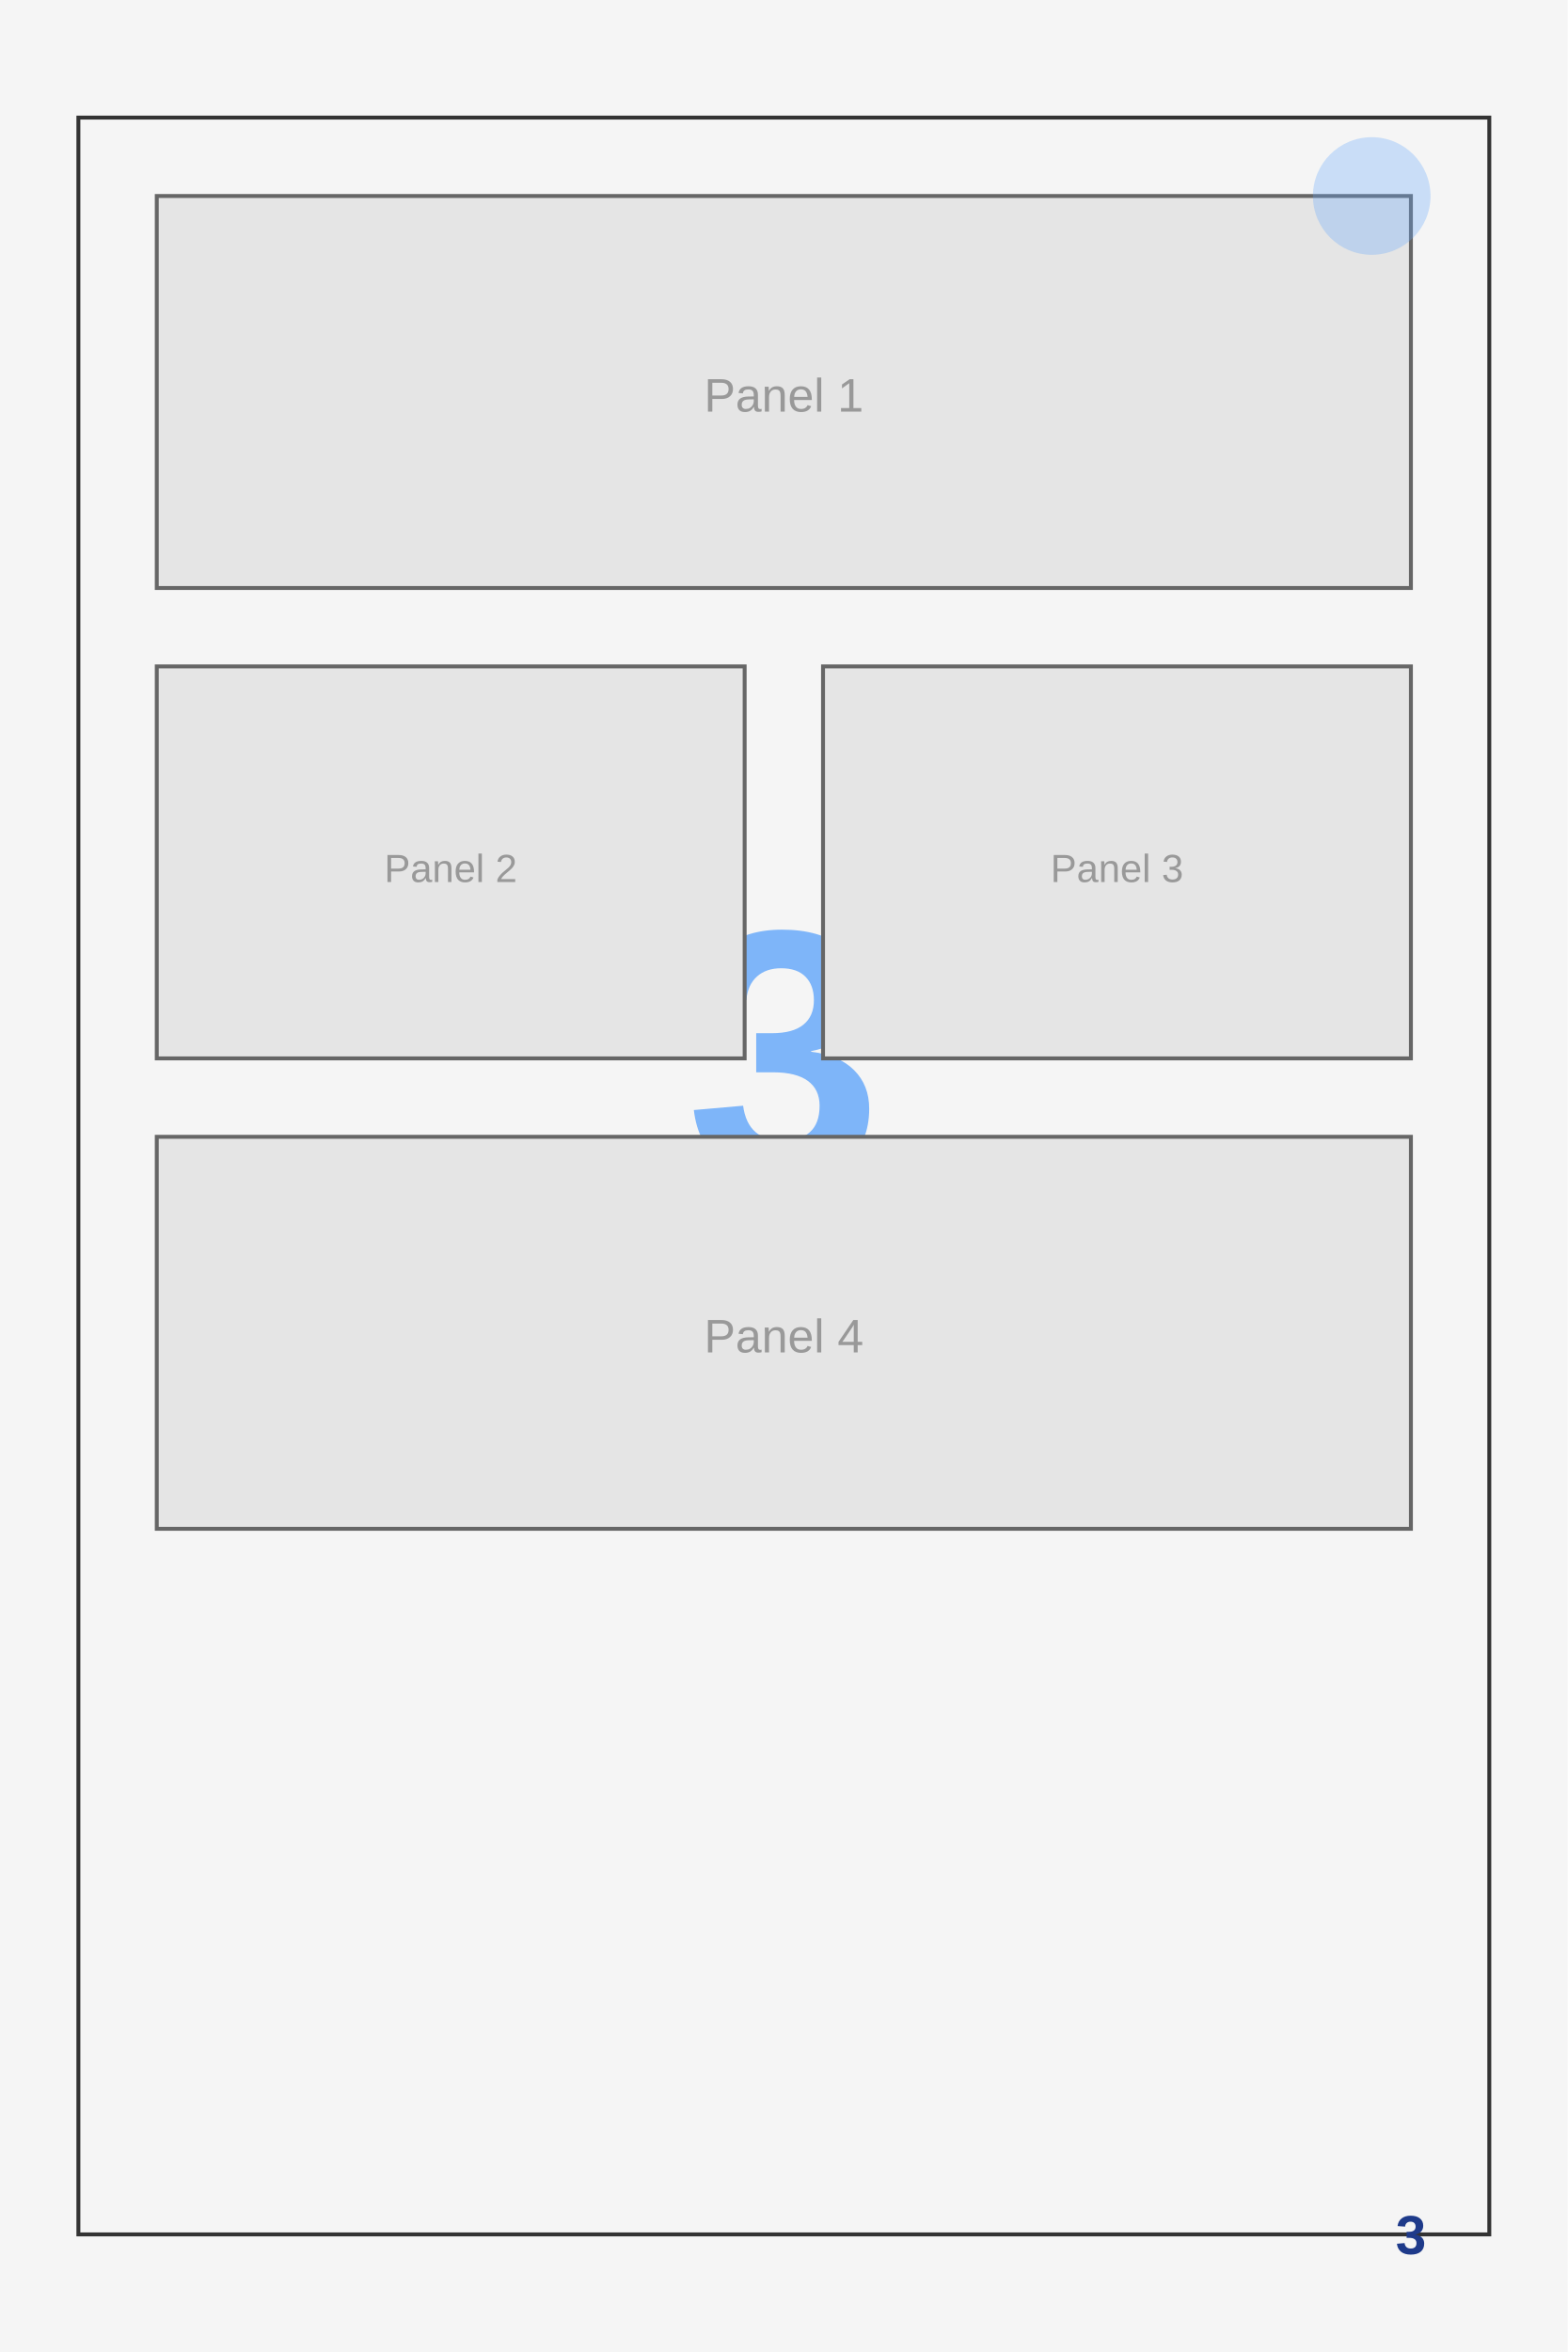
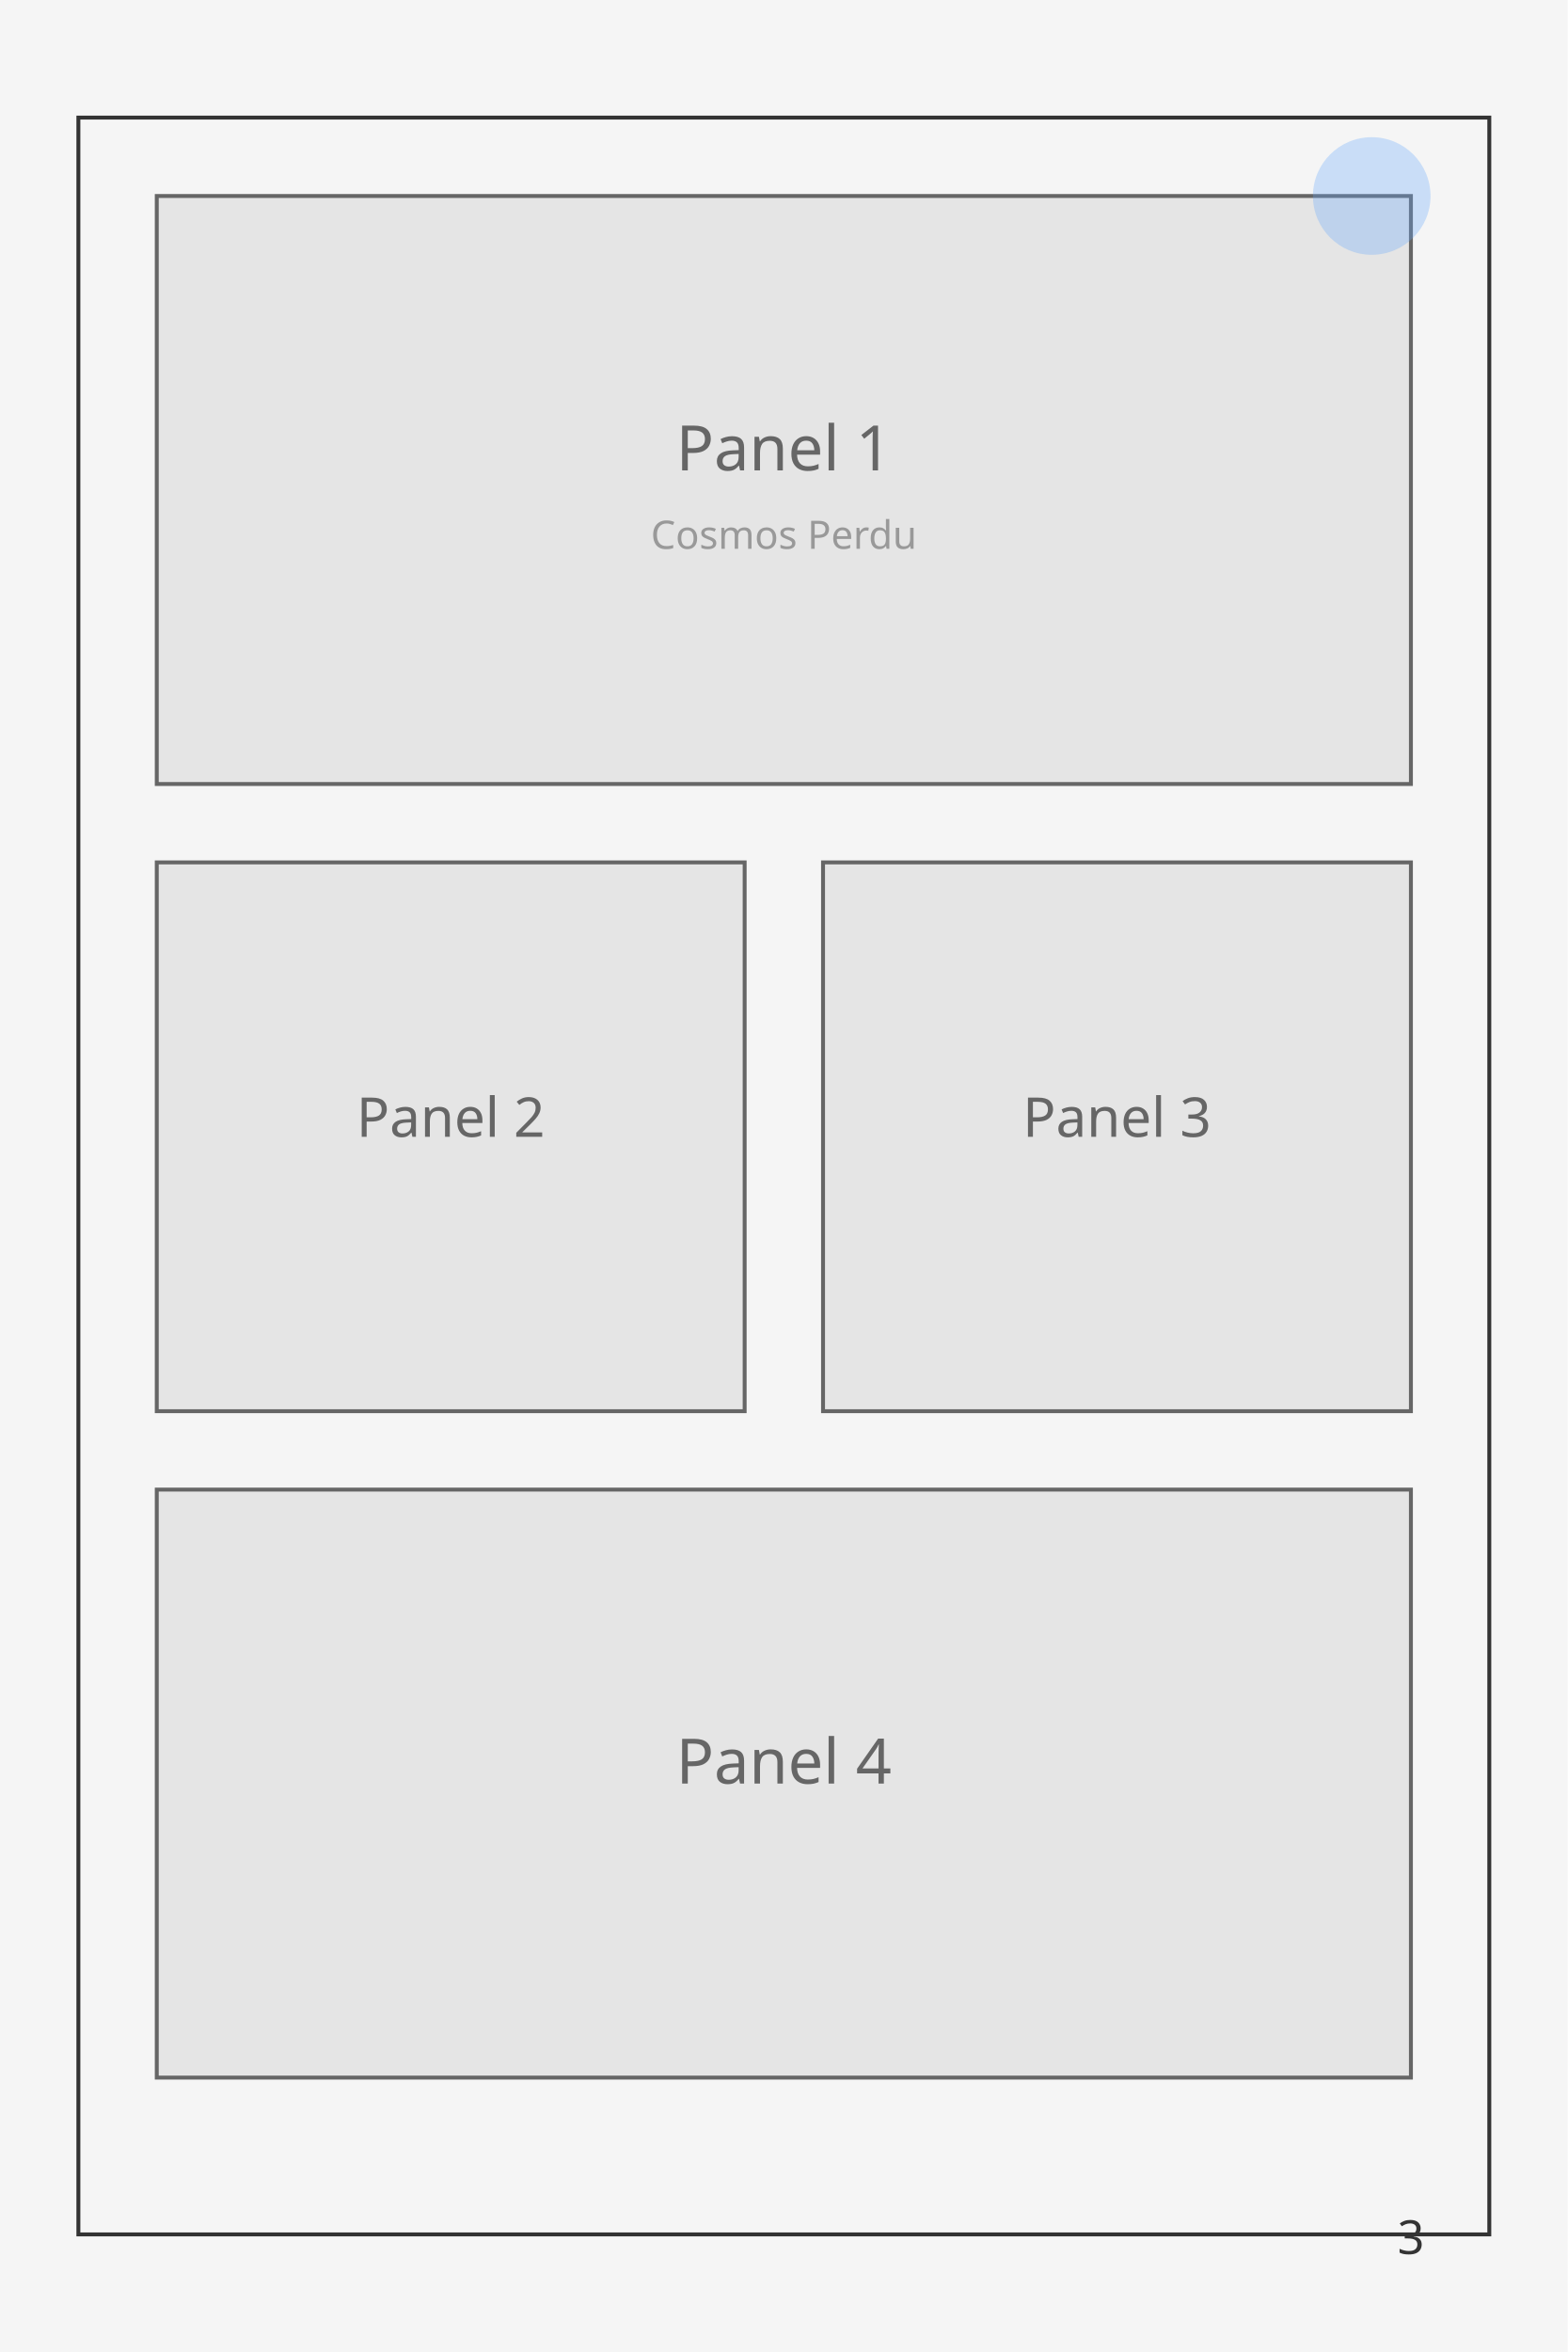
<svg xmlns="http://www.w3.org/2000/svg" width="800" height="1200">
  <rect width="800" height="1200" fill="#F5F5F5" />
  <rect x="40" y="60" width="720" height="1080" fill="none" stroke="#333333" stroke-width="2" />
-   <text x="400" y="600" font-family="Arial" font-size="180" font-weight="bold" fill="#60A5FA" text-anchor="middle" opacity="0.8">
-     3
+   <rect x="80" y="100" width="640" height="300" fill="#E5E5E5" stroke="#666666" stroke-width="2" />
+   <text x="400" y="240" font-family="sans-serif" font-size="32" fill="#666666" text-anchor="middle">
+     Panel 1
  </text>
-   <text x="400" y="700" font-family="Arial" font-size="32" fill="#333333" text-anchor="middle">
+   <text x="400" y="280" font-family="sans-serif" font-size="20" fill="#999999" text-anchor="middle">
    Cosmos Perdu
  </text>
-   <text x="400" y="760" font-family="Arial" font-size="24" fill="#666666" text-anchor="middle">
-     Page 3
+   <rect x="80" y="440" width="300" height="280" fill="#E5E5E5" stroke="#666666" stroke-width="2" />
+   <text x="230" y="580" font-family="sans-serif" font-size="28" fill="#666666" text-anchor="middle">
+     Panel 2
  </text>
-   <rect x="80" y="100" width="640" height="200" fill="#E5E5E5" stroke="#666666" stroke-width="2" />
-   <text x="400" y="210" font-family="Arial" font-size="24" fill="#999999" text-anchor="middle">Panel 1</text>
-   <rect x="80" y="340" width="300" height="200" fill="#E5E5E5" stroke="#666666" stroke-width="2" />
-   <text x="230" y="450" font-family="Arial" font-size="20" fill="#999999" text-anchor="middle">Panel 2</text>
-   <rect x="420" y="340" width="300" height="200" fill="#E5E5E5" stroke="#666666" stroke-width="2" />
-   <text x="570" y="450" font-family="Arial" font-size="20" fill="#999999" text-anchor="middle">Panel 3</text>
-   <rect x="80" y="580" width="640" height="200" fill="#E5E5E5" stroke="#666666" stroke-width="2" />
-   <text x="400" y="690" font-family="Arial" font-size="24" fill="#999999" text-anchor="middle">Panel 4</text>
-   <text x="720" y="1150" font-family="Arial" font-size="28" font-weight="bold" fill="#1E3A8A" text-anchor="middle">
+   <rect x="420" y="440" width="300" height="280" fill="#E5E5E5" stroke="#666666" stroke-width="2" />
+   <text x="570" y="580" font-family="sans-serif" font-size="28" fill="#666666" text-anchor="middle">
+     Panel 3
+   </text>
+   <rect x="80" y="760" width="640" height="300" fill="#E5E5E5" stroke="#666666" stroke-width="2" />
+   <text x="400" y="910" font-family="sans-serif" font-size="32" fill="#666666" text-anchor="middle">
+     Panel 4
+   </text>
+   <text x="720" y="1150" font-family="sans-serif" font-size="24" fill="#333333" text-anchor="middle">
    3
  </text>
  <circle cx="700" cy="100" r="30" fill="#60A5FA" opacity="0.3" />
</svg>
